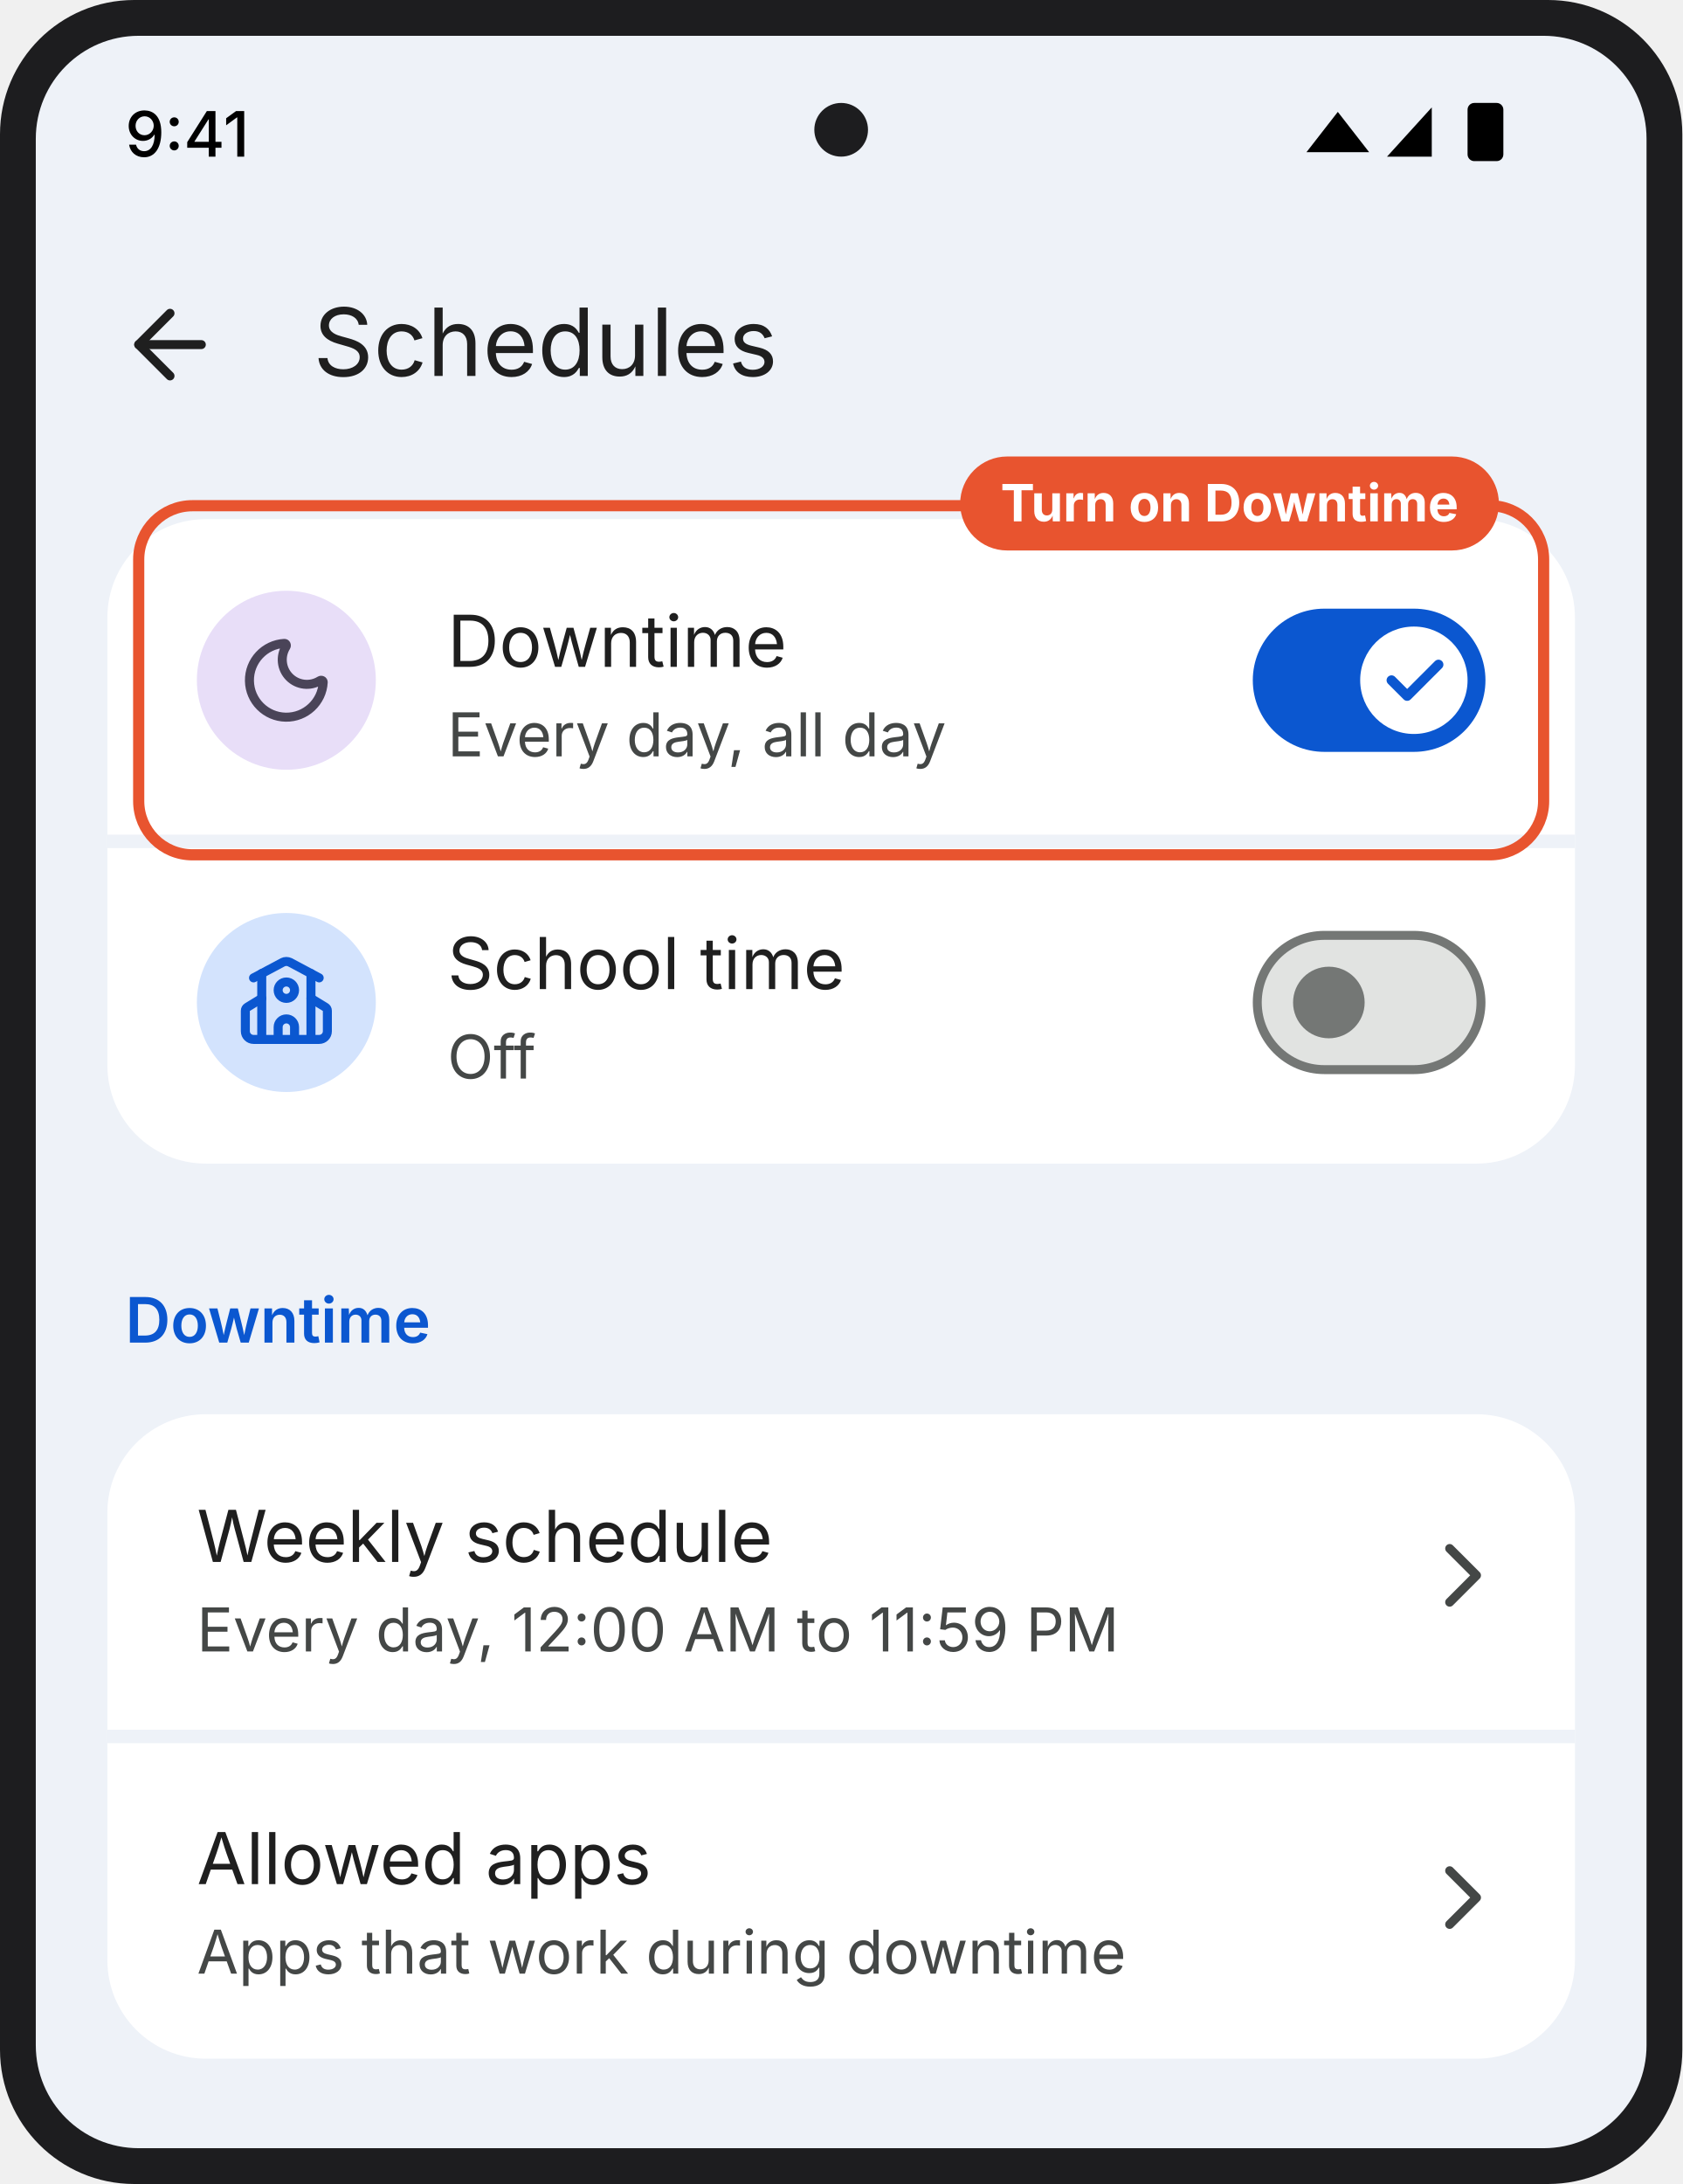
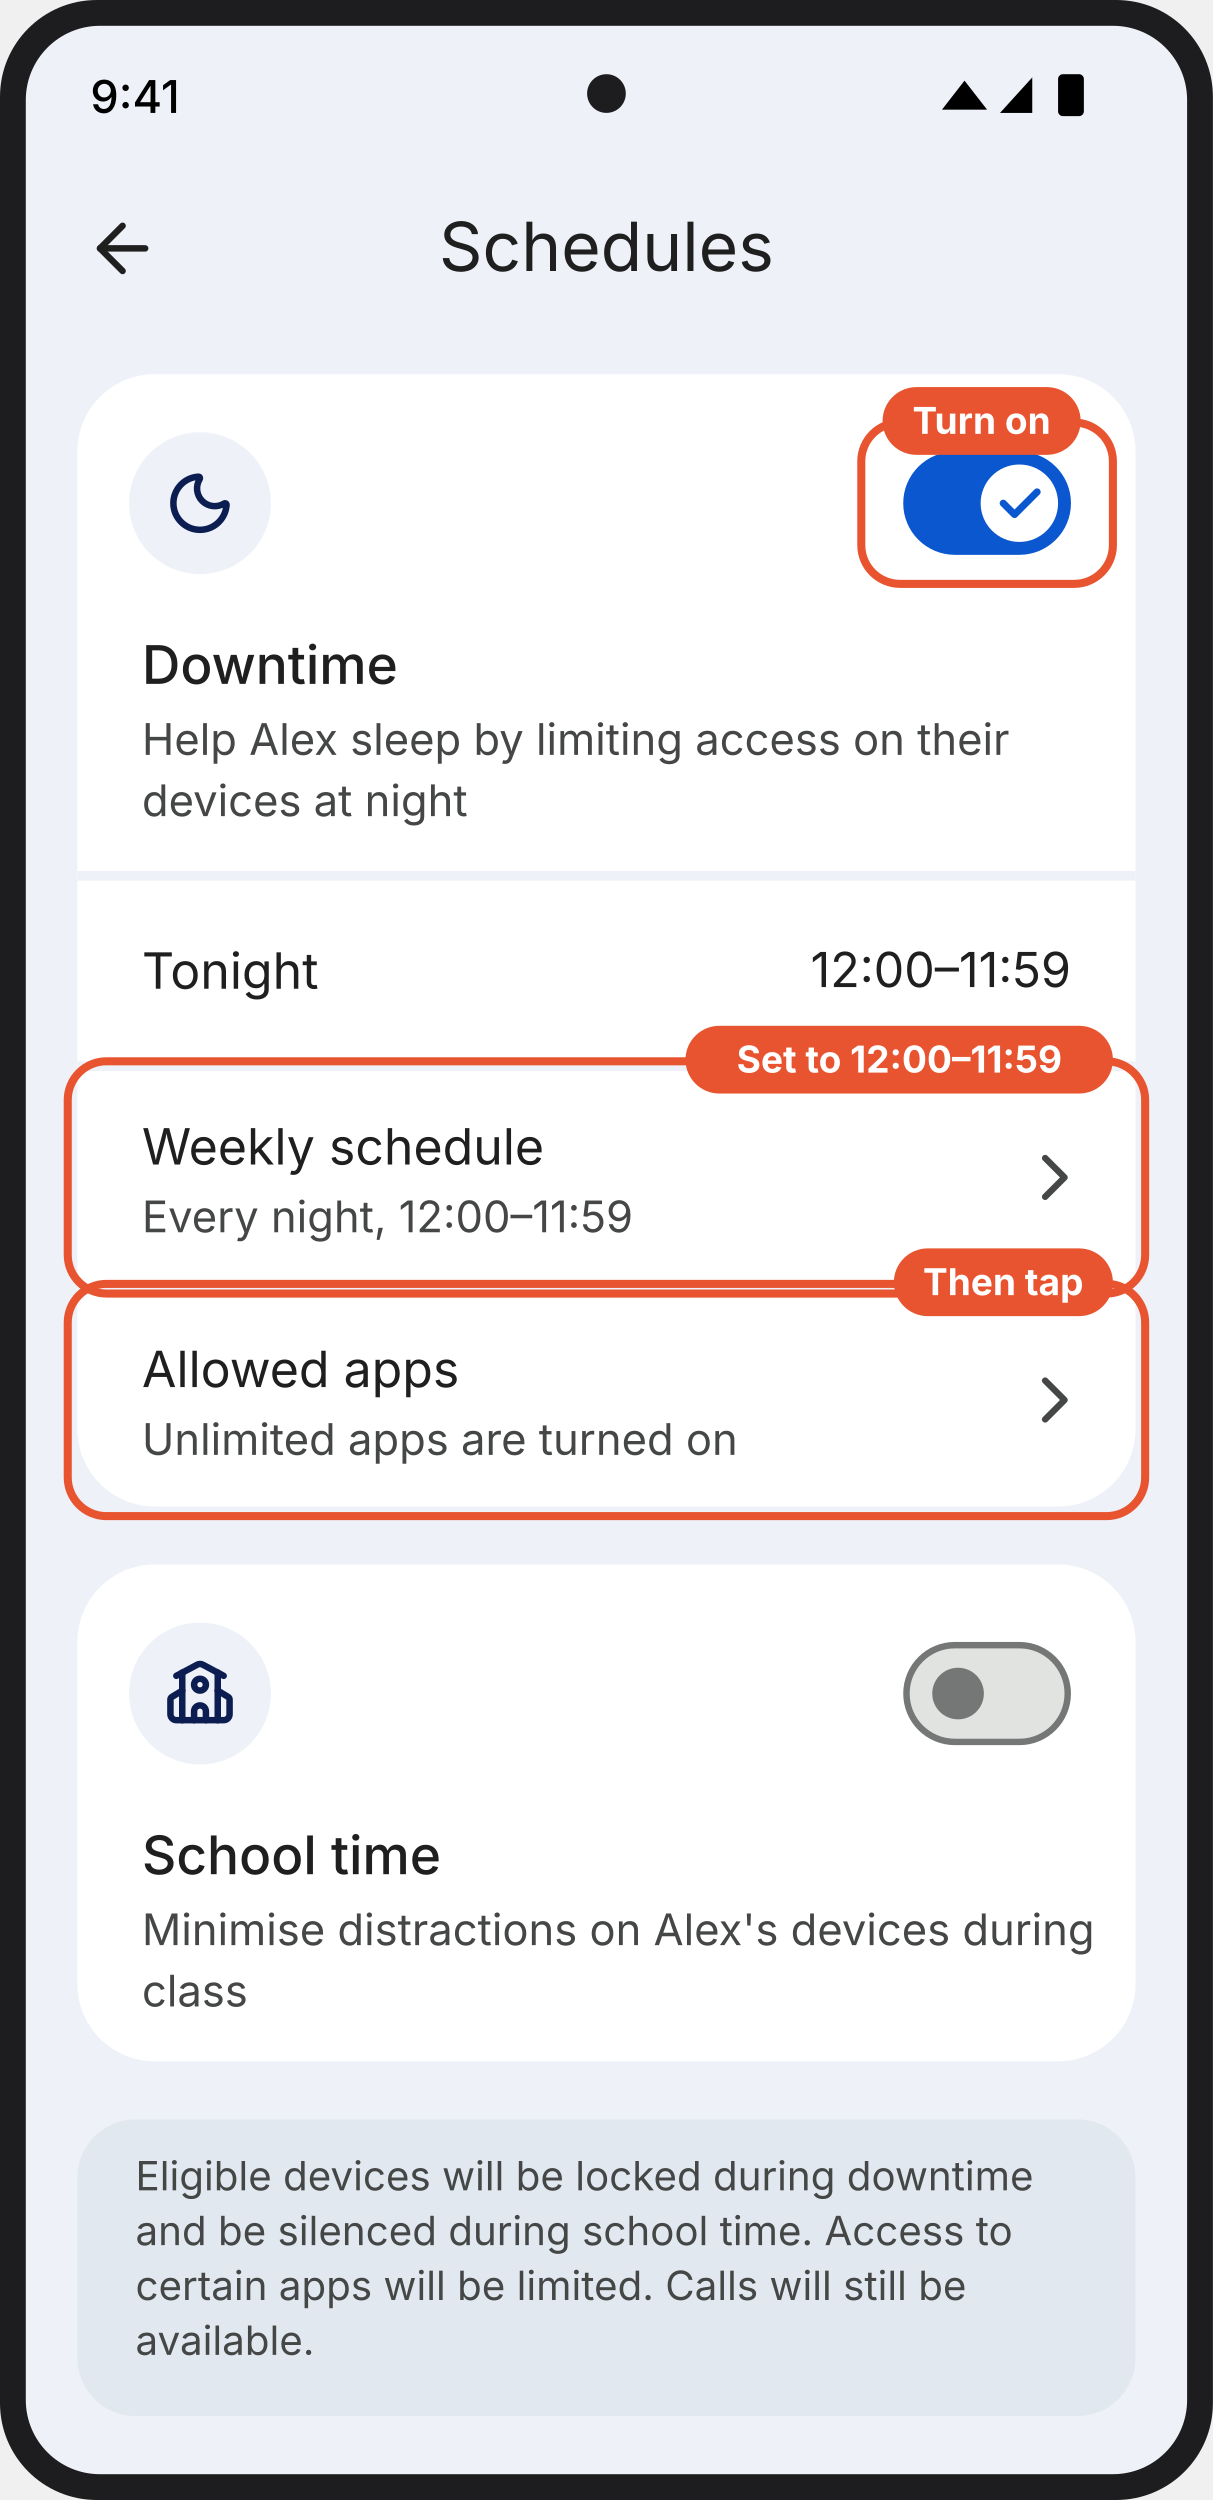
- <svg xmlns="http://www.w3.org/2000/svg" viewBox="0 0 376 488" width="376" height="488" role="img">
-   <rect x="0" y="0" width="376" height="488" rx="30" fill="#1D1D1F" />
+ <svg xmlns="http://www.w3.org/2000/svg" viewBox="0 0 376 775" width="376" height="775" role="img">
+   <rect x="0" y="0" width="376" height="775" rx="30" fill="#1D1D1F" />
  <defs>
    <clipPath id="fl-downtime-clip">
-       <rect x="0" y="0" width="360" height="472" rx="23" />
+       <rect x="0" y="0" width="360" height="759" rx="23" />
    </clipPath>
  </defs>
  <g transform="translate(8 8)">
    <g clip-path="url(#fl-downtime-clip)">
-       <rect x="0" y="0" width="360" height="472" fill="#EEF2F8" />
+       <rect x="0" y="0" width="360" height="759" fill="#EEF2F8" />
      <text x="20" y="27" font-family="Inter" font-size="14" font-weight="500" fill="#000000">9:41</text>
      <circle cx="180" cy="21" r="6" fill="#1D1D1F" />
      <path d="M284 26 l7 -9 7 9 z" fill="#000000" />
      <path d="M302 27 l10 -11 v11 z" fill="#000000" />
      <rect x="320" y="15" width="8" height="13" rx="1.5" fill="#000000" />
      <g transform="translate(18 57) scale(1)" fill="none" stroke="#1F1F1F" stroke-width="2" stroke-linecap="round" stroke-linejoin="round">
        <path d="m12 19-7-7 7-7" />
        <path d="M19 12H5" />
      </g>
-       <text x="62" y="76" font-family="Inter" font-size="21" font-weight="400" fill="#1F1F1F">Schedules</text>
-       <rect x="16" y="108" width="328" height="144" rx="22" fill="#FFF" />
-       <circle cx="56" cy="144" r="20" fill="#E8DEF8" />
-       <g transform="translate(45 133) scale(0.9167)" fill="none" stroke="#4A4458" stroke-width="2.2" stroke-linecap="round" stroke-linejoin="round">
+       <text x="180" y="76" font-family="Inter" font-size="21" font-weight="400" fill="#1F1F1F" text-anchor="middle">Schedules</text>
+       <rect x="16" y="108" width="328" height="351" rx="24" fill="#FFF" />
+       <circle cx="54" cy="148" r="22" fill="#EEF2F8" />
+       <g transform="translate(43 137) scale(0.9167)" fill="none" stroke="#0B1D51" stroke-width="2.2" stroke-linecap="round" stroke-linejoin="round">
        <path d="M20.985 12.486a9 9 0 1 1-9.473-9.472c.405-.022.617.46.402.803a6 6 0 0 0 8.268 8.268c.344-.215.825-.004.803.401" />
      </g>
-       <rect x="272" y="128" width="52" height="32" rx="16" fill="#0B57D0" />
-       <circle cx="308" cy="144" r="12" fill="#FFF" />
-       <path d="M303 144 l3.5 3.5 7 -7" fill="none" stroke="#0B57D0" stroke-width="2.2" stroke-linecap="round" stroke-linejoin="round" />
-       <text x="92" y="141" font-family="Inter" font-size="16" font-weight="400" fill="#1F1F1F">Downtime</text>
-       <text x="92" y="161" font-family="Inter" font-size="13.5" font-weight="400" fill="#444746">Every day, all day</text>
-       <rect x="16" y="178.5" width="328" height="3" fill="#EEF2F8" />
-       <circle cx="56" cy="216" r="20" fill="#D3E3FD" />
-       <g transform="translate(45 205) scale(0.9167)" fill="none" stroke="#0B57D0" stroke-width="2.2" stroke-linecap="round" stroke-linejoin="round">
+       <rect x="272" y="132" width="52" height="32" rx="16" fill="#0B57D0" />
+       <circle cx="308" cy="148" r="12" fill="#FFF" />
+       <path d="M303 148 l3.5 3.5 7 -7" fill="none" stroke="#0B57D0" stroke-width="2.2" stroke-linecap="round" stroke-linejoin="round" />
+       <text x="36" y="204" font-family="Inter" font-size="16.5" font-weight="500" fill="#1F1F1F">Downtime</text>
+       <text x="36" y="226" font-family="Inter" font-size="13.5" font-weight="400" fill="#444746">Help Alex sleep by limiting access on their</text>
+       <text x="36" y="245" font-family="Inter" font-size="13.5" font-weight="400" fill="#444746">devices at night</text>
+       <rect x="16" y="262" width="328" height="3" fill="#EEF2F8" />
+       <text x="324" y="298" font-family="Inter" font-size="15" font-weight="400" fill="#1F1F1F" text-anchor="end">12:00–11:59</text>
+       <text x="36" y="298.5" font-family="Inter" font-size="15.5" font-weight="400" fill="#1F1F1F">Tonight</text>
+       <rect x="16" y="321" width="328" height="3" fill="#EEF2F8" />
+       <path d="M316 351 l6 6 -6 6" fill="none" stroke="#444746" stroke-width="2" stroke-linecap="round" stroke-linejoin="round" />
+       <text x="36" y="353" font-family="Inter" font-size="15.5" font-weight="400" fill="#1F1F1F">Weekly schedule</text>
+       <text x="36" y="374" font-family="Inter" font-size="13.5" font-weight="400" fill="#444746">Every night, 12:00–11:59</text>
+       <rect x="16" y="390" width="328" height="3" fill="#EEF2F8" />
+       <path d="M316 420 l6 6 -6 6" fill="none" stroke="#444746" stroke-width="2" stroke-linecap="round" stroke-linejoin="round" />
+       <text x="36" y="422" font-family="Inter" font-size="15.5" font-weight="400" fill="#1F1F1F">Allowed apps</text>
+       <text x="36" y="443" font-family="Inter" font-size="13.5" font-weight="400" fill="#444746">Unlimited apps are turned on</text>
+       <rect x="16" y="477" width="328" height="154" rx="24" fill="#FFF" />
+       <circle cx="54" cy="517" r="22" fill="#EEF2F8" />
+       <g transform="translate(43 506) scale(0.9167)" fill="none" stroke="#0B1D51" stroke-width="2.2" stroke-linecap="round" stroke-linejoin="round">
        <path d="M14 21v-3a2 2 0 0 0-4 0v3" />
        <path d="M18 4.933V21" />
        <path d="m4 6 7.106-3.79a2 2 0 0 1 1.788 0L20 6" />
        <path d="m6 11-3.52 2.147a1 1 0 0 0-.48.854V19a2 2 0 0 0 2 2h16a2 2 0 0 0 2-2v-5a1 1 0 0 0-.48-.853L18 11" />
        <path d="M6 4.933V21" />
        <circle cx="12" cy="9" r="2" />
      </g>
-       <rect x="273" y="201" width="50" height="30" rx="15" fill="#E1E3E1" stroke="#747775" stroke-width="2" />
-       <circle cx="289" cy="216" r="8" fill="#747775" />
-       <text x="92" y="213" font-family="Inter" font-size="16" font-weight="400" fill="#1F1F1F">School time</text>
-       <text x="92" y="233" font-family="Inter" font-size="13.5" font-weight="400" fill="#444746">Off</text>
-       <text x="20" y="292" font-family="Inter" font-size="14" font-weight="600" fill="#0B57D0">Downtime</text>
-       <rect x="16" y="308" width="328" height="144" rx="22" fill="#FFF" />
-       <path d="M316 338 l6 6 -6 6" fill="none" stroke="#444746" stroke-width="2" stroke-linecap="round" stroke-linejoin="round" />
-       <text x="36" y="341" font-family="Inter" font-size="16" font-weight="400" fill="#1F1F1F">Weekly schedule</text>
-       <text x="36" y="361" font-family="Inter" font-size="13.5" font-weight="400" fill="#444746">Every day, 12:00 AM to 11:59 PM</text>
-       <rect x="16" y="378.5" width="328" height="3" fill="#EEF2F8" />
-       <path d="M316 410 l6 6 -6 6" fill="none" stroke="#444746" stroke-width="2" stroke-linecap="round" stroke-linejoin="round" />
-       <text x="36" y="413" font-family="Inter" font-size="16" font-weight="400" fill="#1F1F1F">Allowed apps</text>
-       <text x="36" y="433" font-family="Inter" font-size="13.5" font-weight="400" fill="#444746">Apps that work during downtime</text>
+       <rect x="273" y="502" width="50" height="30" rx="15" fill="#E1E3E1" stroke="#747775" stroke-width="2" />
+       <circle cx="289" cy="517" r="8" fill="#747775" />
+       <text x="36" y="573" font-family="Inter" font-size="16.5" font-weight="500" fill="#1F1F1F">School time</text>
+       <text x="36" y="595" font-family="Inter" font-size="13.5" font-weight="400" fill="#444746">Minimise distractions on Alex's devices during</text>
+       <text x="36" y="614" font-family="Inter" font-size="13.5" font-weight="400" fill="#444746">class</text>
+       <rect x="16" y="649" width="328" height="92" rx="18" fill="#E2E8F0" />
+       <text x="34" y="671" font-family="Inter" font-size="12.5" font-weight="400" fill="#444746">Eligible devices will be locked during downtime</text>
+       <text x="34" y="688" font-family="Inter" font-size="12.5" font-weight="400" fill="#444746">and be silenced during school time. Access to</text>
+       <text x="34" y="705" font-family="Inter" font-size="12.5" font-weight="400" fill="#444746">certain apps will be limited. Calls will still be</text>
+       <text x="34" y="722" font-family="Inter" font-size="12.5" font-weight="400" fill="#444746">available.</text>
    </g>
-     <rect x="23" y="105" width="314" height="78" rx="12" fill="none" stroke="#E8542F" stroke-width="2.5" />
-     <rect x="206.6" y="94" width="120.4" height="21" rx="10.5" fill="#E8542F" />
-     <text x="266.8" y="108.5" font-family="Inter" font-size="11.5" font-weight="700" fill="#FFFFFF" text-anchor="middle">Turn on Downtime</text>
+     <rect x="259" y="123" width="78" height="50" rx="12" fill="none" stroke="#E8542F" stroke-width="2.5" />
+     <rect x="265.6" y="112" width="61.4" height="21" rx="10.5" fill="#E8542F" />
+     <text x="296.3" y="126.5" font-family="Inter" font-size="11.5" font-weight="700" fill="#FFFFFF" text-anchor="middle">Turn on</text>
+     <rect x="13" y="321" width="334" height="72" rx="12" fill="none" stroke="#E8542F" stroke-width="2.5" />
+     <rect x="204.5" y="310" width="132.5" height="21" rx="10.5" fill="#E8542F" />
+     <text x="270.8" y="324.5" font-family="Inter" font-size="11.5" font-weight="700" fill="#FFFFFF" text-anchor="middle">Set to 12:00–11:59</text>
+     <rect x="13" y="390" width="334" height="72" rx="12" fill="none" stroke="#E8542F" stroke-width="2.5" />
+     <rect x="269.1" y="379" width="67.9" height="21" rx="10.5" fill="#E8542F" />
+     <text x="303" y="393.5" font-family="Inter" font-size="11.5" font-weight="700" fill="#FFFFFF" text-anchor="middle">Then tap</text>
  </g>
</svg>
